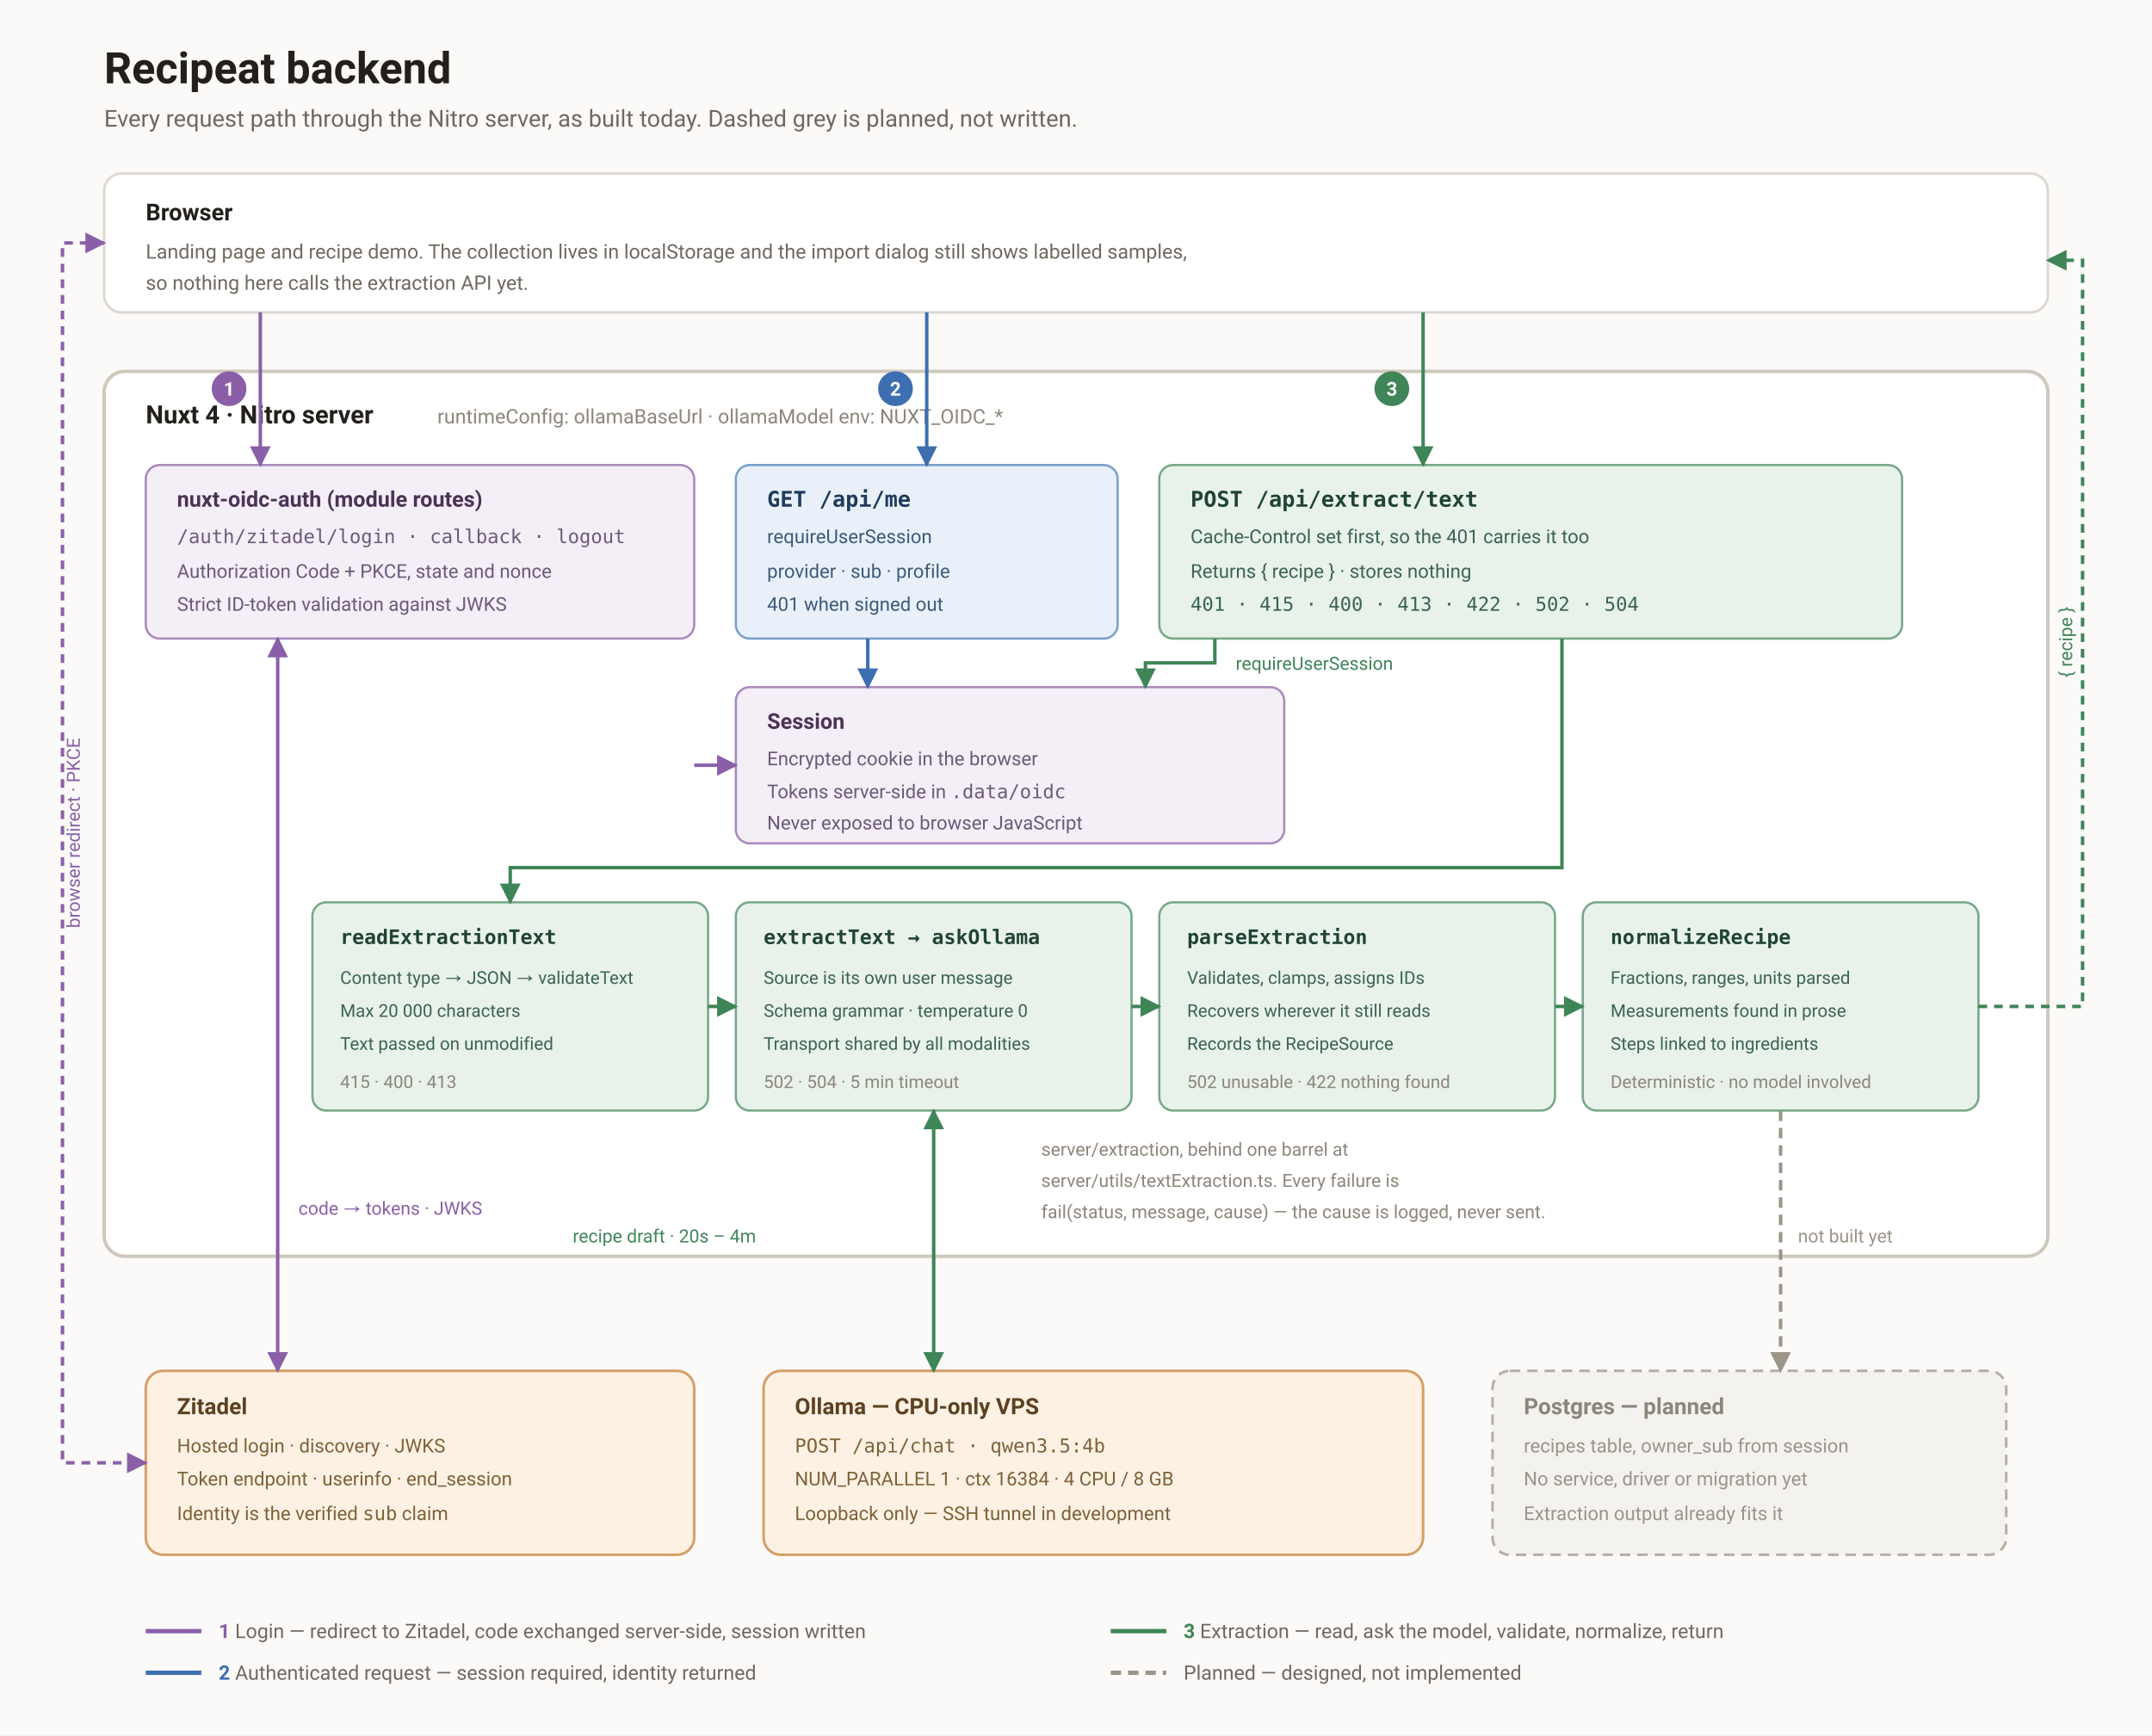
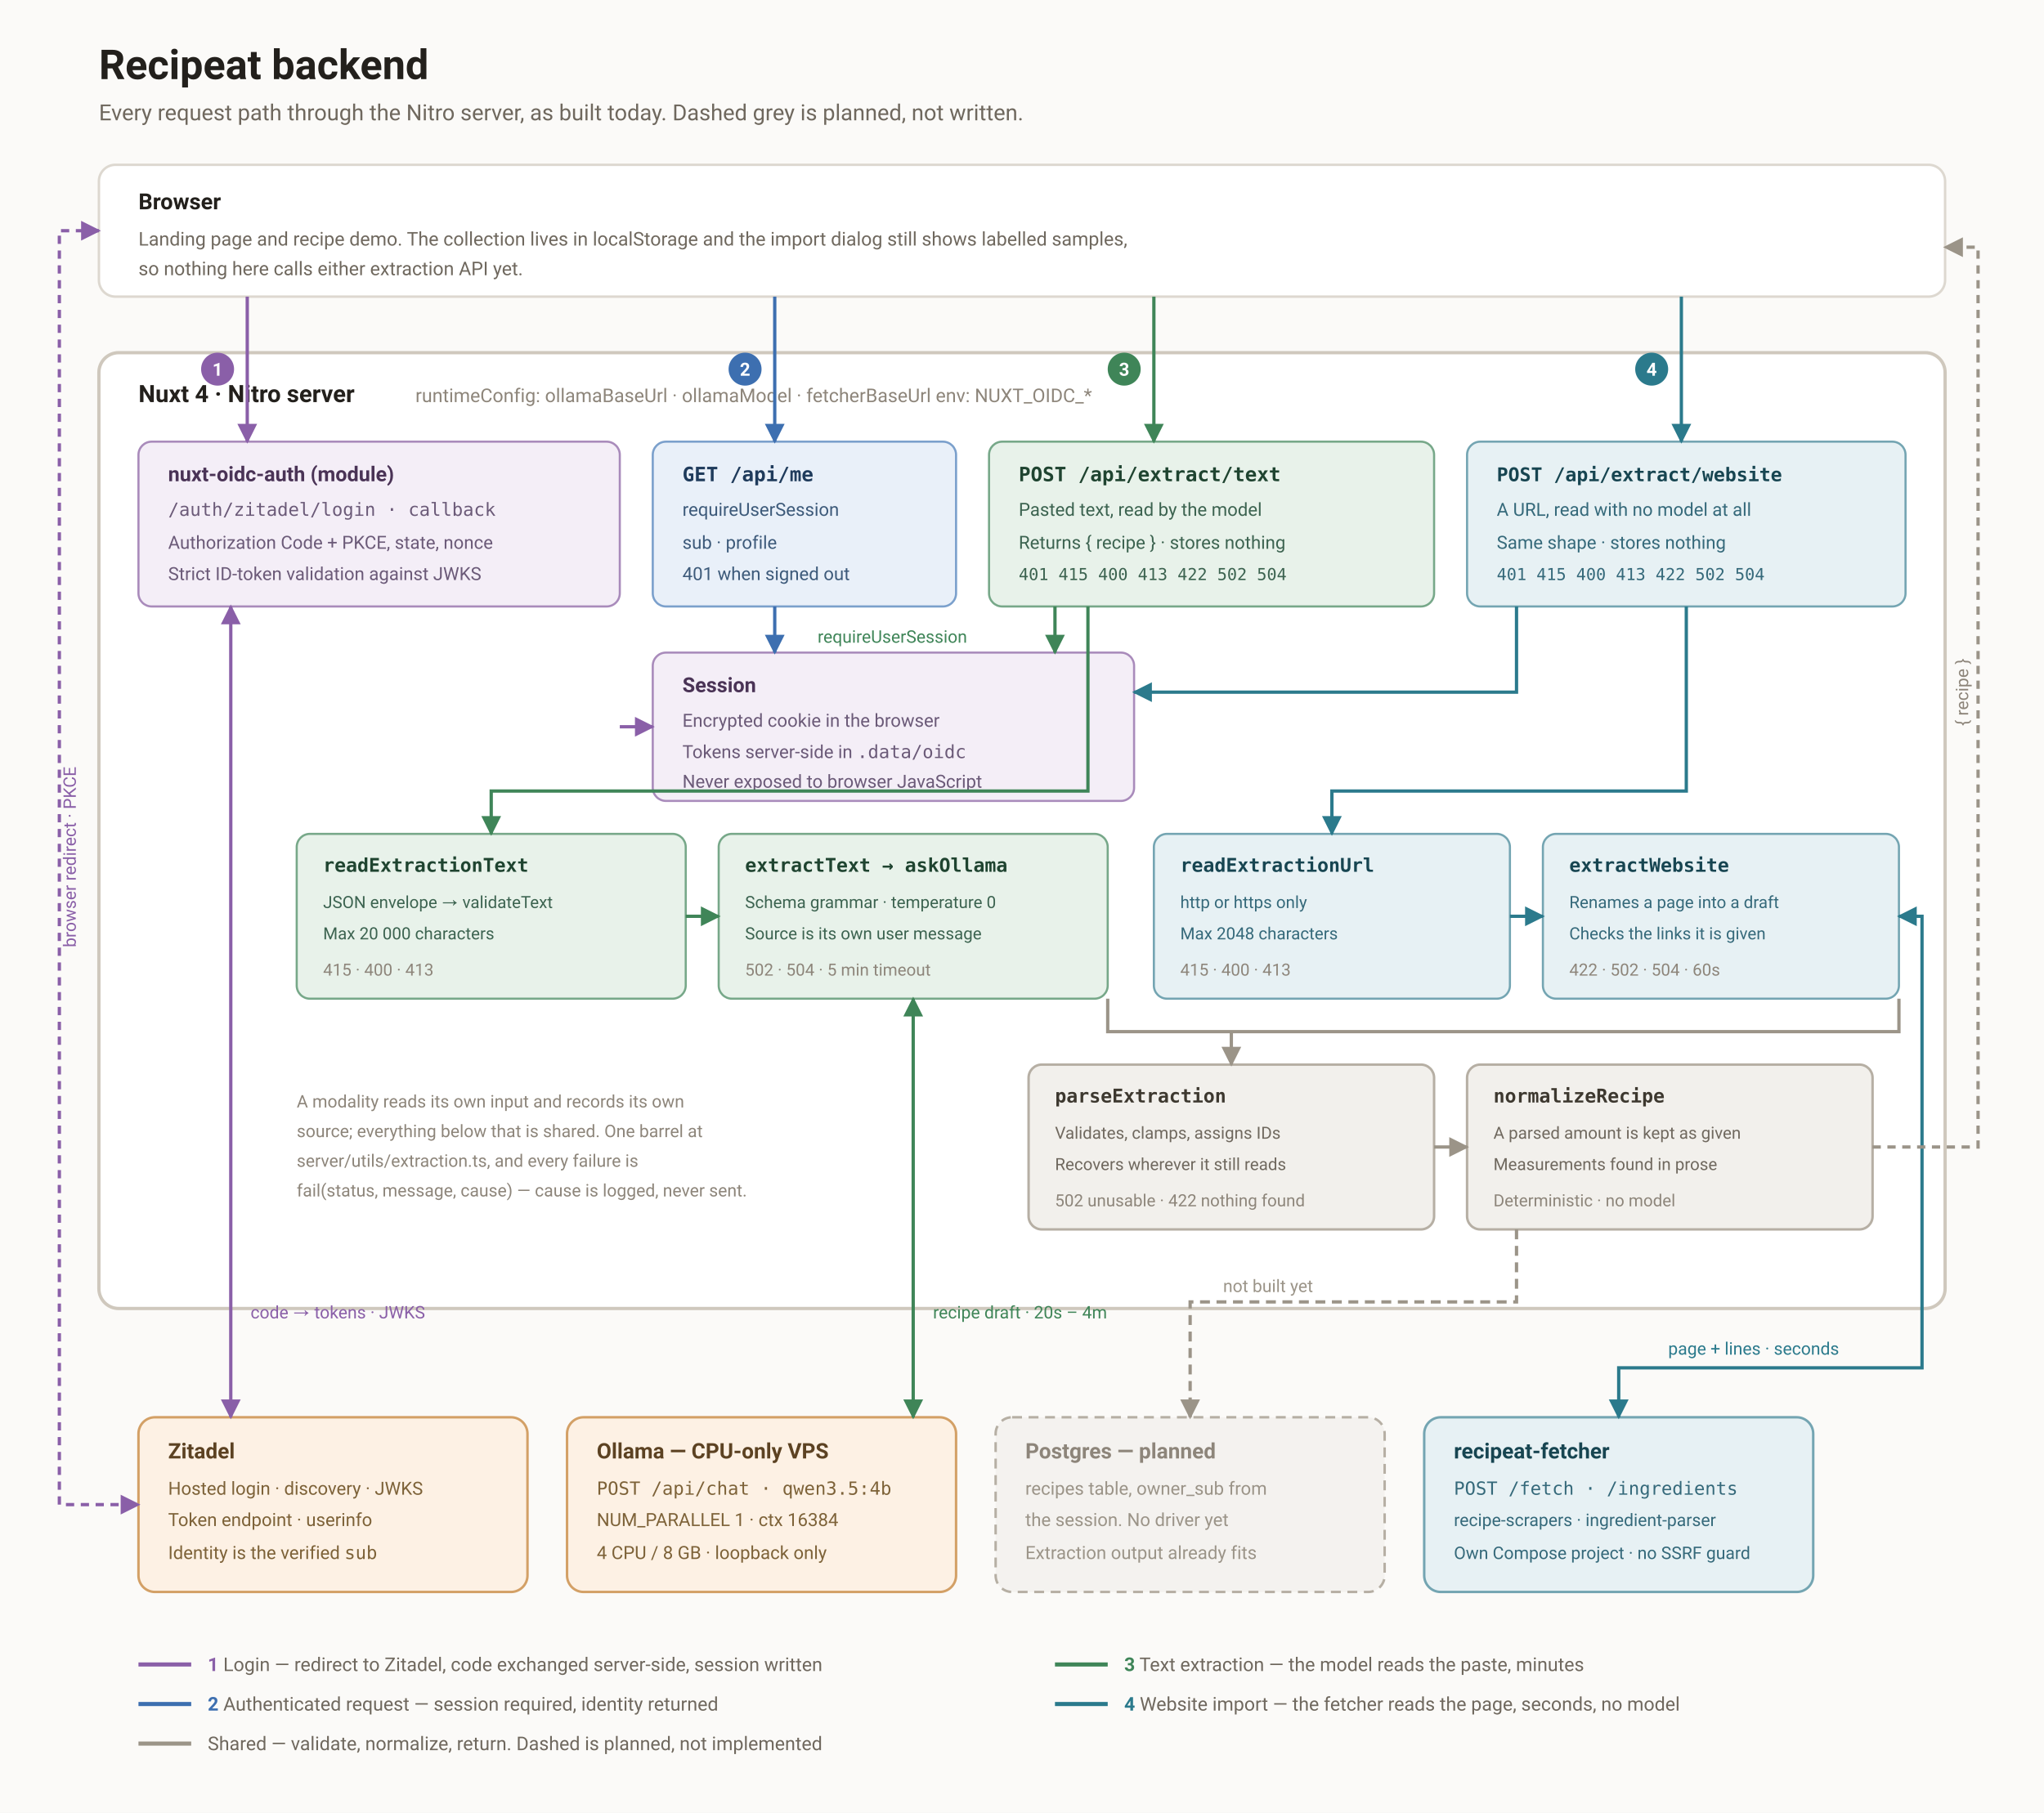
- <svg xmlns="http://www.w3.org/2000/svg" viewBox="0 0 1240 1000" width="1240" height="1000" font-family="ui-sans-serif, -apple-system, 'Segoe UI', Roboto, Helvetica, Arial, sans-serif">
+ <svg xmlns="http://www.w3.org/2000/svg" viewBox="0 0 1240 1100" width="1240" height="1100" font-family="ui-sans-serif, -apple-system, 'Segoe UI', Roboto, Helvetica, Arial, sans-serif">
  <defs>
    <marker id="a-purple" viewBox="0 0 10 10" refX="9" refY="5" markerWidth="6" markerHeight="6" orient="auto-start-reverse">
      <path d="M 0 0 L 10 5 L 0 10 z" fill="#8a5fa8" />
    </marker>
    <marker id="a-blue" viewBox="0 0 10 10" refX="9" refY="5" markerWidth="6" markerHeight="6" orient="auto-start-reverse">
      <path d="M 0 0 L 10 5 L 0 10 z" fill="#3d6fb0" />
    </marker>
    <marker id="a-green" viewBox="0 0 10 10" refX="9" refY="5" markerWidth="6" markerHeight="6" orient="auto-start-reverse">
      <path d="M 0 0 L 10 5 L 0 10 z" fill="#3f8558" />
    </marker>
+     <marker id="a-teal" viewBox="0 0 10 10" refX="9" refY="5" markerWidth="6" markerHeight="6" orient="auto-start-reverse">
+       <path d="M 0 0 L 10 5 L 0 10 z" fill="#2b7a8c" />
+     </marker>
    <marker id="a-gray" viewBox="0 0 10 10" refX="9" refY="5" markerWidth="6" markerHeight="6" orient="auto-start-reverse">
      <path d="M 0 0 L 10 5 L 0 10 z" fill="#9b9488" />
    </marker>
  </defs>
-   <rect x="0" y="0" width="1240" height="1000" fill="#fbfaf8" />
+   <rect x="0" y="0" width="1240" height="1100" fill="#fbfaf8" />
  <text x="60" y="48" font-size="25" font-weight="650" fill="#23201c">Recipeat backend</text>
  <text x="60" y="73" font-size="13.5" fill="#6f685e">Every request path through the Nitro server, as built today. Dashed grey is planned, not written.</text>
  <rect x="60" y="100" width="1120" height="80" rx="10" fill="#ffffff" stroke="#ddd8d0" stroke-width="1.5" />
  <text x="84" y="127" font-size="13.5" font-weight="650" fill="#23201c">Browser</text>
  <text x="84" y="149" font-size="11.5" fill="#6f685e">Landing page and recipe demo. The collection lives in localStorage and the import dialog still shows labelled samples,</text>
-   <text x="84" y="167" font-size="11.5" fill="#6f685e">so nothing here calls the extraction API yet.</text>
-   <rect x="60" y="214" width="1120" height="510" rx="12" fill="#ffffff" stroke="#cfc8bd" stroke-width="2" />
+   <text x="84" y="167" font-size="11.5" fill="#6f685e">so nothing here calls either extraction API yet.</text>
+   <rect x="60" y="214" width="1120" height="580" rx="12" fill="#ffffff" stroke="#cfc8bd" stroke-width="2" />
  <text x="84" y="244" font-size="14.5" font-weight="650" fill="#23201c">Nuxt 4 · Nitro server</text>
-   <text x="252" y="244" font-size="11.5" fill="#8d857a">runtimeConfig: ollamaBaseUrl · ollamaModel      env: NUXT_OIDC_*</text>
-   <rect x="84" y="268" width="316" height="100" rx="8" fill="#f4eef7" stroke="#a98bbb" stroke-width="1.3" />
-   <text x="102" y="292" font-size="12.5" font-weight="650" fill="#4a3356">nuxt-oidc-auth (module routes)</text>
-   <text x="102" y="313" font-size="11" fill="#6b5a78" font-family="ui-monospace, Consolas, monospace">/auth/zitadel/login · callback · logout</text>
-   <text x="102" y="333" font-size="11" fill="#6b5a78">Authorization Code + PKCE, state and nonce</text>
+   <text x="252" y="244" font-size="11.5" fill="#8d857a">runtimeConfig: ollamaBaseUrl · ollamaModel · fetcherBaseUrl      env: NUXT_OIDC_*</text>
+   <rect x="84" y="268" width="292" height="100" rx="8" fill="#f4eef7" stroke="#a98bbb" stroke-width="1.3" />
+   <text x="102" y="292" font-size="12.5" font-weight="650" fill="#4a3356">nuxt-oidc-auth (module)</text>
+   <text x="102" y="313" font-size="11" fill="#6b5a78" font-family="ui-monospace, Consolas, monospace">/auth/zitadel/login · callback</text>
+   <text x="102" y="333" font-size="11" fill="#6b5a78">Authorization Code + PKCE, state, nonce</text>
  <text x="102" y="352" font-size="11" fill="#6b5a78">Strict ID-token validation against JWKS</text>
-   <rect x="424" y="268" width="220" height="100" rx="8" fill="#e9f0f9" stroke="#7ba0cc" stroke-width="1.3" />
-   <text x="442" y="292" font-size="12.5" font-weight="650" fill="#1f3b5c" font-family="ui-monospace, Consolas, monospace">GET /api/me</text>
-   <text x="442" y="313" font-size="11" fill="#3d5a7a">requireUserSession</text>
-   <text x="442" y="333" font-size="11" fill="#3d5a7a">provider · sub · profile</text>
-   <text x="442" y="352" font-size="11" fill="#3d5a7a">401 when signed out</text>
-   <rect x="668" y="268" width="428" height="100" rx="8" fill="#e8f2ea" stroke="#77a889" stroke-width="1.3" />
-   <text x="686" y="292" font-size="12.5" font-weight="650" fill="#1f4430" font-family="ui-monospace, Consolas, monospace">POST /api/extract/text</text>
-   <text x="686" y="313" font-size="11" fill="#3c6350">Cache-Control set first, so the 401 carries it too</text>
-   <text x="686" y="333" font-size="11" fill="#3c6350">Returns { recipe } · stores nothing</text>
-   <text x="686" y="352" font-size="11" fill="#3c6350" font-family="ui-monospace, Consolas, monospace">401 · 415 · 400 · 413 · 422 · 502 · 504</text>
-   <rect x="424" y="396" width="316" height="90" rx="8" fill="#f4eef7" stroke="#a98bbb" stroke-width="1.3" />
-   <text x="442" y="420" font-size="12.5" font-weight="650" fill="#4a3356">Session</text>
-   <text x="442" y="441" font-size="11" fill="#6b5a78">Encrypted cookie in the browser</text>
-   <text x="442" y="460" font-size="11" fill="#6b5a78">Tokens server-side in <tspan font-family="ui-monospace, Consolas, monospace">.data/oidc</tspan>
+   <rect x="396" y="268" width="184" height="100" rx="8" fill="#e9f0f9" stroke="#7ba0cc" stroke-width="1.3" />
+   <text x="414" y="292" font-size="12" font-weight="650" fill="#1f3b5c" font-family="ui-monospace, Consolas, monospace">GET /api/me</text>
+   <text x="414" y="313" font-size="11" fill="#3d5a7a">requireUserSession</text>
+   <text x="414" y="333" font-size="11" fill="#3d5a7a">sub · profile</text>
+   <text x="414" y="352" font-size="11" fill="#3d5a7a">401 when signed out</text>
+   <rect x="600" y="268" width="270" height="100" rx="8" fill="#e8f2ea" stroke="#77a889" stroke-width="1.3" />
+   <text x="618" y="292" font-size="12" font-weight="650" fill="#1f4430" font-family="ui-monospace, Consolas, monospace">POST /api/extract/text</text>
+   <text x="618" y="313" font-size="11" fill="#3c6350">Pasted text, read by the model</text>
+   <text x="618" y="333" font-size="11" fill="#3c6350">Returns { recipe } · stores nothing</text>
+   <text x="618" y="352" font-size="10" fill="#3c6350" font-family="ui-monospace, Consolas, monospace">401 415 400 413 422 502 504</text>
+   <rect x="890" y="268" width="266" height="100" rx="8" fill="#e7f1f4" stroke="#74a5b2" stroke-width="1.3" />
+   <text x="908" y="292" font-size="11.5" font-weight="650" fill="#174551" font-family="ui-monospace, Consolas, monospace">POST /api/extract/website</text>
+   <text x="908" y="313" font-size="11" fill="#35697a">A URL, read with no model at all</text>
+   <text x="908" y="333" font-size="11" fill="#35697a">Same shape · stores nothing</text>
+   <text x="908" y="352" font-size="10" fill="#35697a" font-family="ui-monospace, Consolas, monospace">401 415 400 413 422 502 504</text>
+   <rect x="396" y="396" width="292" height="90" rx="8" fill="#f4eef7" stroke="#a98bbb" stroke-width="1.3" />
+   <text x="414" y="420" font-size="12.5" font-weight="650" fill="#4a3356">Session</text>
+   <text x="414" y="441" font-size="11" fill="#6b5a78">Encrypted cookie in the browser</text>
+   <text x="414" y="460" font-size="11" fill="#6b5a78">Tokens server-side in <tspan font-family="ui-monospace, Consolas, monospace">.data/oidc</tspan>
  </text>
-   <text x="442" y="478" font-size="11" fill="#6b5a78">Never exposed to browser JavaScript</text>
-   <rect x="180" y="520" width="228" height="120" rx="8" fill="#e8f2ea" stroke="#77a889" stroke-width="1.3" />
-   <text x="196" y="544" font-size="11.5" font-weight="650" fill="#1f4430" font-family="ui-monospace, Consolas, monospace">readExtractionText</text>
-   <text x="196" y="567" font-size="10.2" fill="#3c6350">Content type → JSON → validateText</text>
-   <text x="196" y="586" font-size="10.2" fill="#3c6350">Max 20 000 characters</text>
-   <text x="196" y="605" font-size="10.2" fill="#3c6350">Text passed on unmodified</text>
-   <text x="196" y="627" font-size="10.2" fill="#8d857a">415 · 400 · 413</text>
-   <rect x="424" y="520" width="228" height="120" rx="8" fill="#e8f2ea" stroke="#77a889" stroke-width="1.3" />
-   <text x="440" y="544" font-size="11.5" font-weight="650" fill="#1f4430" font-family="ui-monospace, Consolas, monospace">extractText → askOllama</text>
-   <text x="440" y="567" font-size="10.2" fill="#3c6350">Source is its own user message</text>
-   <text x="440" y="586" font-size="10.2" fill="#3c6350">Schema grammar · temperature 0</text>
-   <text x="440" y="605" font-size="10.2" fill="#3c6350">Transport shared by all modalities</text>
-   <text x="440" y="627" font-size="10.2" fill="#8d857a">502 · 504 · 5 min timeout</text>
-   <rect x="668" y="520" width="228" height="120" rx="8" fill="#e8f2ea" stroke="#77a889" stroke-width="1.3" />
-   <text x="684" y="544" font-size="11.5" font-weight="650" fill="#1f4430" font-family="ui-monospace, Consolas, monospace">parseExtraction</text>
-   <text x="684" y="567" font-size="10.2" fill="#3c6350">Validates, clamps, assigns IDs</text>
-   <text x="684" y="586" font-size="10.2" fill="#3c6350">Recovers wherever it still reads</text>
-   <text x="684" y="605" font-size="10.2" fill="#3c6350">Records the RecipeSource</text>
-   <text x="684" y="627" font-size="10.2" fill="#8d857a">502 unusable · 422 nothing found</text>
-   <rect x="912" y="520" width="228" height="120" rx="8" fill="#e8f2ea" stroke="#77a889" stroke-width="1.3" />
-   <text x="928" y="544" font-size="11.5" font-weight="650" fill="#1f4430" font-family="ui-monospace, Consolas, monospace">normalizeRecipe</text>
-   <text x="928" y="567" font-size="10.2" fill="#3c6350">Fractions, ranges, units parsed</text>
-   <text x="928" y="586" font-size="10.2" fill="#3c6350">Measurements found in prose</text>
-   <text x="928" y="605" font-size="10.2" fill="#3c6350">Steps linked to ingredients</text>
-   <text x="928" y="627" font-size="10.2" fill="#8d857a">Deterministic · no model involved</text>
-   <text x="600" y="666" font-size="10.5" fill="#8d857a">server/extraction, behind one barrel at</text>
-   <text x="600" y="684" font-size="10.5" fill="#8d857a">server/utils/textExtraction.ts. Every failure is</text>
-   <text x="600" y="702" font-size="10.5" fill="#8d857a">fail(status, message, cause) — the cause is logged, never sent.</text>
-   <rect x="84" y="790" width="316" height="106" rx="10" fill="#fdf1e4" stroke="#d3a066" stroke-width="1.5" />
-   <text x="102" y="815" font-size="13" font-weight="650" fill="#5c4222">Zitadel</text>
-   <text x="102" y="837" font-size="11" fill="#7d6238">Hosted login · discovery · JWKS</text>
-   <text x="102" y="856" font-size="11" fill="#7d6238">Token endpoint · userinfo · end_session</text>
-   <text x="102" y="876" font-size="11" fill="#7d6238">Identity is the verified <tspan font-family="ui-monospace, Consolas, monospace">sub</tspan> claim</text>
-   <rect x="440" y="790" width="380" height="106" rx="10" fill="#fdf1e4" stroke="#d3a066" stroke-width="1.5" />
-   <text x="458" y="815" font-size="13" font-weight="650" fill="#5c4222">Ollama — CPU-only VPS</text>
-   <text x="458" y="837" font-size="11" fill="#7d6238" font-family="ui-monospace, Consolas, monospace">POST /api/chat · qwen3.5:4b</text>
-   <text x="458" y="856" font-size="11" fill="#7d6238">NUM_PARALLEL 1 · ctx 16384 · 4 CPU / 8 GB</text>
-   <text x="458" y="876" font-size="11" fill="#7d6238">Loopback only — SSH tunnel in development</text>
-   <rect x="860" y="790" width="296" height="106" rx="10" fill="#f4f2ef" stroke="#b6afa4" stroke-width="1.5" stroke-dasharray="6 4" />
-   <text x="878" y="815" font-size="13" font-weight="650" fill="#8d857a">Postgres — planned</text>
-   <text x="878" y="837" font-size="11" fill="#9b9488">recipes table, owner_sub from session</text>
-   <text x="878" y="856" font-size="11" fill="#9b9488">No service, driver or migration yet</text>
-   <text x="878" y="876" font-size="11" fill="#9b9488">Extraction output already fits it</text>
+   <text x="414" y="478" font-size="11" fill="#6b5a78">Never exposed to browser JavaScript</text>
+   <rect x="180" y="506" width="236" height="100" rx="8" fill="#e8f2ea" stroke="#77a889" stroke-width="1.3" />
+   <text x="196" y="529" font-size="11.5" font-weight="650" fill="#1f4430" font-family="ui-monospace, Consolas, monospace">readExtractionText</text>
+   <text x="196" y="551" font-size="10.2" fill="#3c6350">JSON envelope → validateText</text>
+   <text x="196" y="570" font-size="10.2" fill="#3c6350">Max 20 000 characters</text>
+   <text x="196" y="592" font-size="10.2" fill="#8d857a">415 · 400 · 413</text>
+   <rect x="436" y="506" width="236" height="100" rx="8" fill="#e8f2ea" stroke="#77a889" stroke-width="1.3" />
+   <text x="452" y="529" font-size="11.5" font-weight="650" fill="#1f4430" font-family="ui-monospace, Consolas, monospace">extractText → askOllama</text>
+   <text x="452" y="551" font-size="10.2" fill="#3c6350">Schema grammar · temperature 0</text>
+   <text x="452" y="570" font-size="10.2" fill="#3c6350">Source is its own user message</text>
+   <text x="452" y="592" font-size="10.2" fill="#8d857a">502 · 504 · 5 min timeout</text>
+   <rect x="700" y="506" width="216" height="100" rx="8" fill="#e7f1f4" stroke="#74a5b2" stroke-width="1.3" />
+   <text x="716" y="529" font-size="11.5" font-weight="650" fill="#174551" font-family="ui-monospace, Consolas, monospace">readExtractionUrl</text>
+   <text x="716" y="551" font-size="10.2" fill="#35697a">http or https only</text>
+   <text x="716" y="570" font-size="10.2" fill="#35697a">Max 2048 characters</text>
+   <text x="716" y="592" font-size="10.2" fill="#8d857a">415 · 400 · 413</text>
+   <rect x="936" y="506" width="216" height="100" rx="8" fill="#e7f1f4" stroke="#74a5b2" stroke-width="1.3" />
+   <text x="952" y="529" font-size="11.5" font-weight="650" fill="#174551" font-family="ui-monospace, Consolas, monospace">extractWebsite</text>
+   <text x="952" y="551" font-size="10.2" fill="#35697a">Renames a page into a draft</text>
+   <text x="952" y="570" font-size="10.2" fill="#35697a">Checks the links it is given</text>
+   <text x="952" y="592" font-size="10.2" fill="#8d857a">422 · 502 · 504 · 60s</text>
+   <rect x="624" y="646" width="246" height="100" rx="8" fill="#f2f0ec" stroke="#b6afa4" stroke-width="1.5" />
+   <text x="640" y="669" font-size="11.5" font-weight="650" fill="#3d382f" font-family="ui-monospace, Consolas, monospace">parseExtraction</text>
+   <text x="640" y="691" font-size="10.2" fill="#6f685e">Validates, clamps, assigns IDs</text>
+   <text x="640" y="710" font-size="10.2" fill="#6f685e">Recovers wherever it still reads</text>
+   <text x="640" y="732" font-size="10.2" fill="#8d857a">502 unusable · 422 nothing found</text>
+   <rect x="890" y="646" width="246" height="100" rx="8" fill="#f2f0ec" stroke="#b6afa4" stroke-width="1.5" />
+   <text x="906" y="669" font-size="11.5" font-weight="650" fill="#3d382f" font-family="ui-monospace, Consolas, monospace">normalizeRecipe</text>
+   <text x="906" y="691" font-size="10.2" fill="#6f685e">A parsed amount is kept as given</text>
+   <text x="906" y="710" font-size="10.2" fill="#6f685e">Measurements found in prose</text>
+   <text x="906" y="732" font-size="10.2" fill="#8d857a">Deterministic · no model</text>
+   <text x="180" y="672" font-size="10.5" fill="#8d857a">A modality reads its own input and records its own</text>
+   <text x="180" y="690" font-size="10.5" fill="#8d857a">source; everything below that is shared. One barrel at</text>
+   <text x="180" y="708" font-size="10.5" fill="#8d857a">server/utils/extraction.ts, and every failure is</text>
+   <text x="180" y="726" font-size="10.5" fill="#8d857a">fail(status, message, cause) — cause is logged, never sent.</text>
+   <rect x="84" y="860" width="236" height="106" rx="10" fill="#fdf1e4" stroke="#d3a066" stroke-width="1.5" />
+   <text x="102" y="885" font-size="13" font-weight="650" fill="#5c4222">Zitadel</text>
+   <text x="102" y="907" font-size="11" fill="#7d6238">Hosted login · discovery · JWKS</text>
+   <text x="102" y="926" font-size="11" fill="#7d6238">Token endpoint · userinfo</text>
+   <text x="102" y="946" font-size="11" fill="#7d6238">Identity is the verified <tspan font-family="ui-monospace, Consolas, monospace">sub</tspan>
+   </text>
+   <rect x="344" y="860" width="236" height="106" rx="10" fill="#fdf1e4" stroke="#d3a066" stroke-width="1.5" />
+   <text x="362" y="885" font-size="13" font-weight="650" fill="#5c4222">Ollama — CPU-only VPS</text>
+   <text x="362" y="907" font-size="11" fill="#7d6238" font-family="ui-monospace, Consolas, monospace">POST /api/chat · qwen3.5:4b</text>
+   <text x="362" y="926" font-size="11" fill="#7d6238">NUM_PARALLEL 1 · ctx 16384</text>
+   <text x="362" y="946" font-size="11" fill="#7d6238">4 CPU / 8 GB · loopback only</text>
+   <rect x="604" y="860" width="236" height="106" rx="10" fill="#f4f2ef" stroke="#b6afa4" stroke-width="1.5" stroke-dasharray="6 4" />
+   <text x="622" y="885" font-size="13" font-weight="650" fill="#8d857a">Postgres — planned</text>
+   <text x="622" y="907" font-size="11" fill="#9b9488">recipes table, owner_sub from</text>
+   <text x="622" y="926" font-size="11" fill="#9b9488">the session. No driver yet</text>
+   <text x="622" y="946" font-size="11" fill="#9b9488">Extraction output already fits</text>
+   <rect x="864" y="860" width="236" height="106" rx="10" fill="#e7f1f4" stroke="#74a5b2" stroke-width="1.5" />
+   <text x="882" y="885" font-size="13" font-weight="650" fill="#174551">recipeat-fetcher</text>
+   <text x="882" y="907" font-size="11" fill="#35697a" font-family="ui-monospace, Consolas, monospace">POST /fetch · /ingredients</text>
+   <text x="882" y="926" font-size="10.5" fill="#35697a">recipe-scrapers · ingredient-parser</text>
+   <text x="882" y="946" font-size="10.5" fill="#35697a">Own Compose project · no SSRF guard</text>
  <polyline points="150,180 150,268" fill="none" stroke="#8a5fa8" stroke-width="2" marker-end="url(#a-purple)" />
  <circle cx="132" cy="224" r="10" fill="#8a5fa8" />
  <text x="132" y="228" font-size="11" font-weight="700" fill="#ffffff" text-anchor="middle">1</text>
-   <polyline points="60,140 36,140 36,843 84,843" fill="none" stroke="#8a5fa8" stroke-width="2" stroke-dasharray="5 4" marker-end="url(#a-purple)" marker-start="url(#a-purple)" />
-   <text x="46" y="480" font-size="10.5" fill="#8a5fa8" transform="rotate(-90 46 480)" text-anchor="middle">browser redirect · PKCE</text>
-   <polyline points="160,368 160,790" fill="none" stroke="#8a5fa8" stroke-width="2" marker-end="url(#a-purple)" marker-start="url(#a-purple)" />
-   <text x="172" y="700" font-size="10.5" fill="#8a5fa8">code → tokens · JWKS</text>
-   <polyline points="400,441 424,441" fill="none" stroke="#8a5fa8" stroke-width="2" marker-end="url(#a-purple)" />
-   <polyline points="534,180 534,268" fill="none" stroke="#3d6fb0" stroke-width="2" marker-end="url(#a-blue)" />
-   <circle cx="516" cy="224" r="10" fill="#3d6fb0" />
-   <text x="516" y="228" font-size="11" font-weight="700" fill="#ffffff" text-anchor="middle">2</text>
-   <polyline points="500,368 500,396" fill="none" stroke="#3d6fb0" stroke-width="2" marker-end="url(#a-blue)" />
-   <polyline points="820,180 820,268" fill="none" stroke="#3f8558" stroke-width="2" marker-end="url(#a-green)" />
-   <circle cx="802" cy="224" r="10" fill="#3f8558" />
-   <text x="802" y="228" font-size="11" font-weight="700" fill="#ffffff" text-anchor="middle">3</text>
-   <polyline points="700,368 700,382 660,382 660,396" fill="none" stroke="#3f8558" stroke-width="2" marker-end="url(#a-green)" />
-   <text x="712" y="386" font-size="10.5" fill="#3f8558">requireUserSession</text>
-   <polyline points="900,368 900,500 294,500 294,520" fill="none" stroke="#3f8558" stroke-width="2" marker-end="url(#a-green)" />
-   <polyline points="408,580 424,580" fill="none" stroke="#3f8558" stroke-width="2" marker-end="url(#a-green)" />
-   <polyline points="652,580 668,580" fill="none" stroke="#3f8558" stroke-width="2" marker-end="url(#a-green)" />
-   <polyline points="896,580 912,580" fill="none" stroke="#3f8558" stroke-width="2" marker-end="url(#a-green)" />
-   <polyline points="538,640 538,790" fill="none" stroke="#3f8558" stroke-width="2" marker-end="url(#a-green)" marker-start="url(#a-green)" />
-   <text x="330" y="716" font-size="10.5" fill="#3f8558">recipe draft · 20s – 4m</text>
-   <polyline points="1140,580 1200,580 1200,150 1180,150" fill="none" stroke="#3f8558" stroke-width="2" stroke-dasharray="5 4" marker-end="url(#a-green)" />
-   <text x="1194" y="370" font-size="10.5" fill="#3f8558" transform="rotate(-90 1194 370)" text-anchor="middle">{ recipe }</text>
-   <polyline points="1026,640 1026,790" fill="none" stroke="#9b9488" stroke-width="2" stroke-dasharray="6 4" marker-end="url(#a-gray)" />
-   <text x="1036" y="716" font-size="10.5" fill="#9b9488">not built yet</text>
-   <line x1="84" y1="940" x2="116" y2="940" stroke="#8a5fa8" stroke-width="2.5" />
-   <text x="126" y="944" font-size="11.5" fill="#6f685e">
+   <polyline points="60,140 36,140 36,913 84,913" fill="none" stroke="#8a5fa8" stroke-width="2" stroke-dasharray="5 4" marker-end="url(#a-purple)" marker-start="url(#a-purple)" />
+   <text x="46" y="520" font-size="10.5" fill="#8a5fa8" transform="rotate(-90 46 520)" text-anchor="middle">browser redirect · PKCE</text>
+   <polyline points="140,368 140,860" fill="none" stroke="#8a5fa8" stroke-width="2" marker-end="url(#a-purple)" marker-start="url(#a-purple)" />
+   <text x="152" y="800" font-size="10.5" fill="#8a5fa8">code → tokens · JWKS</text>
+   <polyline points="376,441 396,441" fill="none" stroke="#8a5fa8" stroke-width="2" marker-end="url(#a-purple)" />
+   <polyline points="470,180 470,268" fill="none" stroke="#3d6fb0" stroke-width="2" marker-end="url(#a-blue)" />
+   <circle cx="452" cy="224" r="10" fill="#3d6fb0" />
+   <text x="452" y="228" font-size="11" font-weight="700" fill="#ffffff" text-anchor="middle">2</text>
+   <polyline points="470,368 470,396" fill="none" stroke="#3d6fb0" stroke-width="2" marker-end="url(#a-blue)" />
+   <polyline points="700,180 700,268" fill="none" stroke="#3f8558" stroke-width="2" marker-end="url(#a-green)" />
+   <circle cx="682" cy="224" r="10" fill="#3f8558" />
+   <text x="682" y="228" font-size="11" font-weight="700" fill="#ffffff" text-anchor="middle">3</text>
+   <polyline points="640,368 640,396" fill="none" stroke="#3f8558" stroke-width="2" marker-end="url(#a-green)" />
+   <text x="496" y="390" font-size="10.5" fill="#3f8558">requireUserSession</text>
+   <polyline points="660,368 660,480 298,480 298,506" fill="none" stroke="#3f8558" stroke-width="2" marker-end="url(#a-green)" />
+   <polyline points="416,556 436,556" fill="none" stroke="#3f8558" stroke-width="2" marker-end="url(#a-green)" />
+   <polyline points="554,606 554,860" fill="none" stroke="#3f8558" stroke-width="2" marker-end="url(#a-green)" marker-start="url(#a-green)" />
+   <text x="566" y="800" font-size="10.5" fill="#3f8558">recipe draft · 20s – 4m</text>
+   <polyline points="1020,180 1020,268" fill="none" stroke="#2b7a8c" stroke-width="2" marker-end="url(#a-teal)" />
+   <circle cx="1002" cy="224" r="10" fill="#2b7a8c" />
+   <text x="1002" y="228" font-size="11" font-weight="700" fill="#ffffff" text-anchor="middle">4</text>
+   <polyline points="920,368 920,420 688,420" fill="none" stroke="#2b7a8c" stroke-width="2" marker-end="url(#a-teal)" />
+   <polyline points="1023,368 1023,480 808,480 808,506" fill="none" stroke="#2b7a8c" stroke-width="2" marker-end="url(#a-teal)" />
+   <polyline points="916,556 936,556" fill="none" stroke="#2b7a8c" stroke-width="2" marker-end="url(#a-teal)" />
+   <polyline points="1152,556 1166,556 1166,830 982,830 982,860" fill="none" stroke="#2b7a8c" stroke-width="2" marker-end="url(#a-teal)" marker-start="url(#a-teal)" />
+   <text x="1012" y="822" font-size="10.5" fill="#2b7a8c">page + lines · seconds</text>
+   <polyline points="672,606 672,626 1152,626 1152,606" fill="none" stroke="#9b9488" stroke-width="2" />
+   <polyline points="747,626 747,646" fill="none" stroke="#9b9488" stroke-width="2" marker-end="url(#a-gray)" />
+   <polyline points="870,696 890,696" fill="none" stroke="#9b9488" stroke-width="2" marker-end="url(#a-gray)" />
+   <polyline points="1136,696 1200,696 1200,150 1180,150" fill="none" stroke="#9b9488" stroke-width="2" stroke-dasharray="5 4" marker-end="url(#a-gray)" />
+   <text x="1194" y="420" font-size="10.5" fill="#8d857a" transform="rotate(-90 1194 420)" text-anchor="middle">{ recipe }</text>
+   <polyline points="920,746 920,790 722,790 722,860" fill="none" stroke="#9b9488" stroke-width="2" stroke-dasharray="6 4" marker-end="url(#a-gray)" />
+   <text x="742" y="784" font-size="10.5" fill="#9b9488">not built yet</text>
+   <line x1="84" y1="1010" x2="116" y2="1010" stroke="#8a5fa8" stroke-width="2.5" />
+   <text x="126" y="1014" font-size="11.5" fill="#6f685e">
    <tspan font-weight="650" fill="#8a5fa8">1</tspan>  Login — redirect to Zitadel, code exchanged server-side, session written</text>
-   <line x1="84" y1="964" x2="116" y2="964" stroke="#3d6fb0" stroke-width="2.5" />
-   <text x="126" y="968" font-size="11.5" fill="#6f685e">
+   <line x1="84" y1="1034" x2="116" y2="1034" stroke="#3d6fb0" stroke-width="2.5" />
+   <text x="126" y="1038" font-size="11.5" fill="#6f685e">
    <tspan font-weight="650" fill="#3d6fb0">2</tspan>  Authenticated request — session required, identity returned</text>
-   <line x1="640" y1="940" x2="672" y2="940" stroke="#3f8558" stroke-width="2.5" />
-   <text x="682" y="944" font-size="11.5" fill="#6f685e">
-     <tspan font-weight="650" fill="#3f8558">3</tspan>  Extraction — read, ask the model, validate, normalize, return</text>
-   <line x1="640" y1="964" x2="672" y2="964" stroke="#9b9488" stroke-width="2.5" stroke-dasharray="6 4" />
-   <text x="682" y="968" font-size="11.5" fill="#6f685e">Planned — designed, not implemented</text>
+   <line x1="640" y1="1010" x2="672" y2="1010" stroke="#3f8558" stroke-width="2.5" />
+   <text x="682" y="1014" font-size="11.5" fill="#6f685e">
+     <tspan font-weight="650" fill="#3f8558">3</tspan>  Text extraction — the model reads the paste, minutes</text>
+   <line x1="640" y1="1034" x2="672" y2="1034" stroke="#2b7a8c" stroke-width="2.5" />
+   <text x="682" y="1038" font-size="11.5" fill="#6f685e">
+     <tspan font-weight="650" fill="#2b7a8c">4</tspan>  Website import — the fetcher reads the page, seconds, no model</text>
+   <line x1="84" y1="1058" x2="116" y2="1058" stroke="#9b9488" stroke-width="2.5" />
+   <text x="126" y="1062" font-size="11.5" fill="#6f685e">Shared — validate, normalize, return. Dashed is planned, not implemented</text>
</svg>
